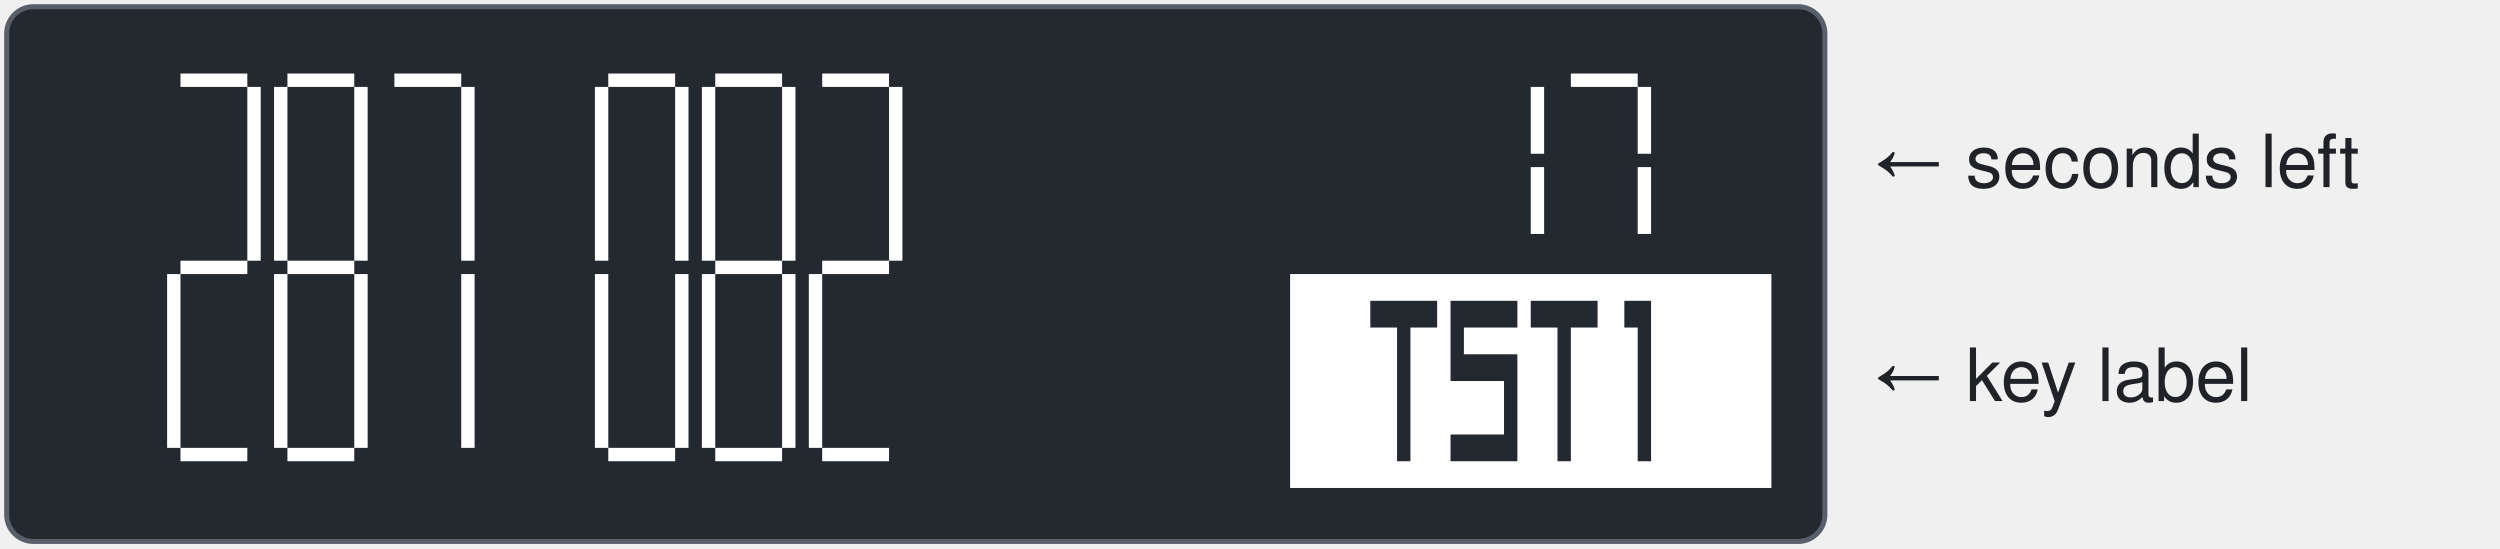
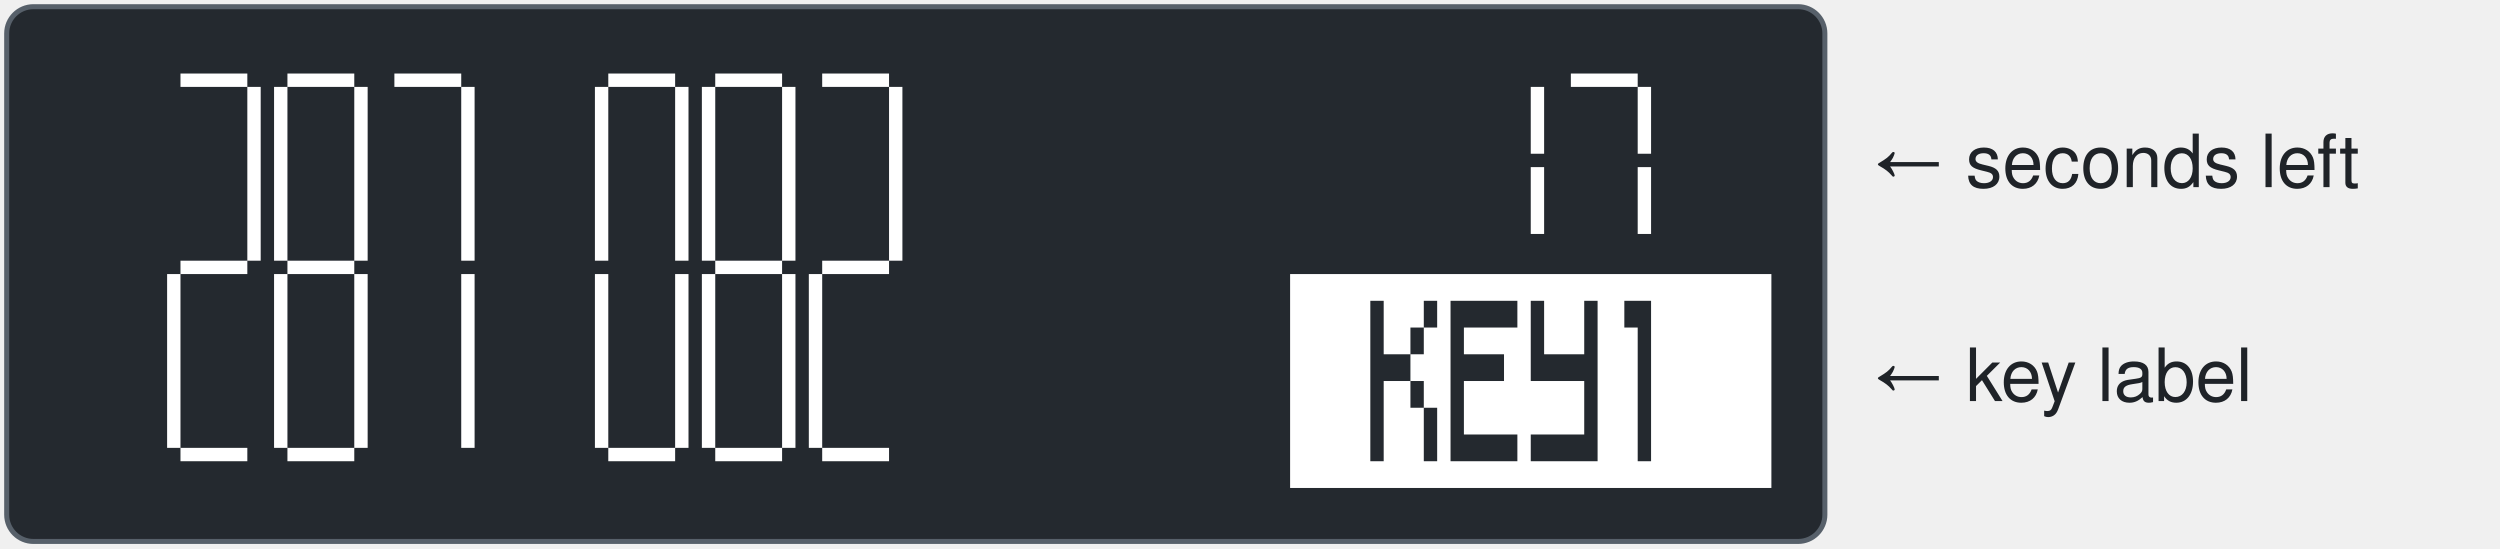
<svg xmlns="http://www.w3.org/2000/svg" viewBox="-2 -2 748 164" width="748" height="164" font-family="Segoe UI, Helvetica, Arial, sans-serif">
  <style>
    .glass    { fill: #24292f; stroke: #57606a; stroke-width: 1.5; }
    .note     { font-size: 22px; fill: #1f2328; }
    .pixel    { fill: #ffffff; }
    @media (prefers-color-scheme: dark) {
      .note     { fill: #e6edf3; }
    }
  </style>
  <rect class="glass" x="0" y="0" width="544" height="160" rx="8" />
-   <path class="pixel" transform="translate(16 16) scale(4)" d="M9 1h5v1h-5zM17 1h5v1h-5zM25 1h5v1h-5zM41 1h5v1h-5zM49 1h5v1h-5zM57 1h5v1h-5zM113 1h5v1h-5zM14 2h1v13h-1zM16 2h1v13h-1zM22 2h1v13h-1zM30 2h1v13h-1zM40 2h1v13h-1zM46 2h1v13h-1zM48 2h1v13h-1zM54 2h1v13h-1zM62 2h1v13h-1zM110 2h1v5h-1zM118 2h1v5h-1zM110 8h1v5h-1zM118 8h1v5h-1zM9 15h5v1h-5zM17 15h5v1h-5zM49 15h5v1h-5zM57 15h5v1h-5zM8 16h1v13h-1zM16 16h1v13h-1zM22 16h1v13h-1zM30 16h1v13h-1zM40 16h1v13h-1zM46 16h1v13h-1zM48 16h1v13h-1zM54 16h1v13h-1zM56 16h1v13h-1zM92 16h36v2h-36zM92 18h6v2h-6zM103 18h1v2h-1zM109 18h1v2h-1zM115 18h2v2h-2zM119 18h9v12h-9zM92 20h8v10h-8zM101 20h3v4h-3zM105 20h7v2h-7zM113 20h5v10h-5zM109 22h3v8h-3zM101 24h7v4h-7zM101 28h3v2h-3zM9 29h5v1h-5zM17 29h5v1h-5zM41 29h5v1h-5zM49 29h5v1h-5zM57 29h5v1h-5zM92 30h36v2h-36z" />
+   <path class="pixel" transform="translate(16 16) scale(4)" d="M9 1h5v1h-5zM17 1h5v1h-5zM25 1h5v1h-5zM41 1h5v1h-5zM49 1h5v1h-5zM57 1h5v1h-5zM113 1h5v1h-5zM14 2h1v13h-1zM16 2h1v13h-1zM22 2h1v13h-1zM30 2h1v13h-1zM40 2h1v13h-1zM46 2h1v13h-1zM48 2h1v13h-1zM54 2h1v13h-1zM62 2h1v13h-1zM110 2h1v5h-1zM118 2h1v5h-1zM110 8h1v5h-1zM118 8h1v5h-1zM9 15h5v1h-5zM17 15h5v1h-5zM49 15h5v1h-5zM57 15h5v1h-5zM8 16h1v13h-1zM16 16h1v13h-1zM22 16h1v13h-1zM30 16h1v13h-1zM40 16h1v13h-1zM46 16h1v13h-1zM48 16h1v13h-1zM54 16h1v13h-1zM56 16h1v13h-1zM92 16h36v2h-36zM92 18h6v12h-6zM99 18h3v2h-3zM103 18h1v2h-1zM109 18h1v2h-1zM111 18h3v4h-3zM115 18h2v2h-2zM119 18h9v12h-9zM99 20h2v2h-2zM102 20h2v2h-2zM105 20h5v2h-5zM115 20h3v10h-3zM101 22h3v2h-3zM108 22h2v2h-2zM99 24h2v2h-2zM102 24h2v2h-2zM105 24h9v4h-9zM99 26h3v4h-3zM103 26h1v4h-1zM109 28h1v2h-1zM9 29h5v1h-5zM17 29h5v1h-5zM41 29h5v1h-5zM49 29h5v1h-5zM57 29h5v1h-5zM92 30h36v2h-36z" />
  <text class="note" x="558" y="54">← seconds left</text>
  <text class="note" x="558" y="118">← key label</text>
</svg>
